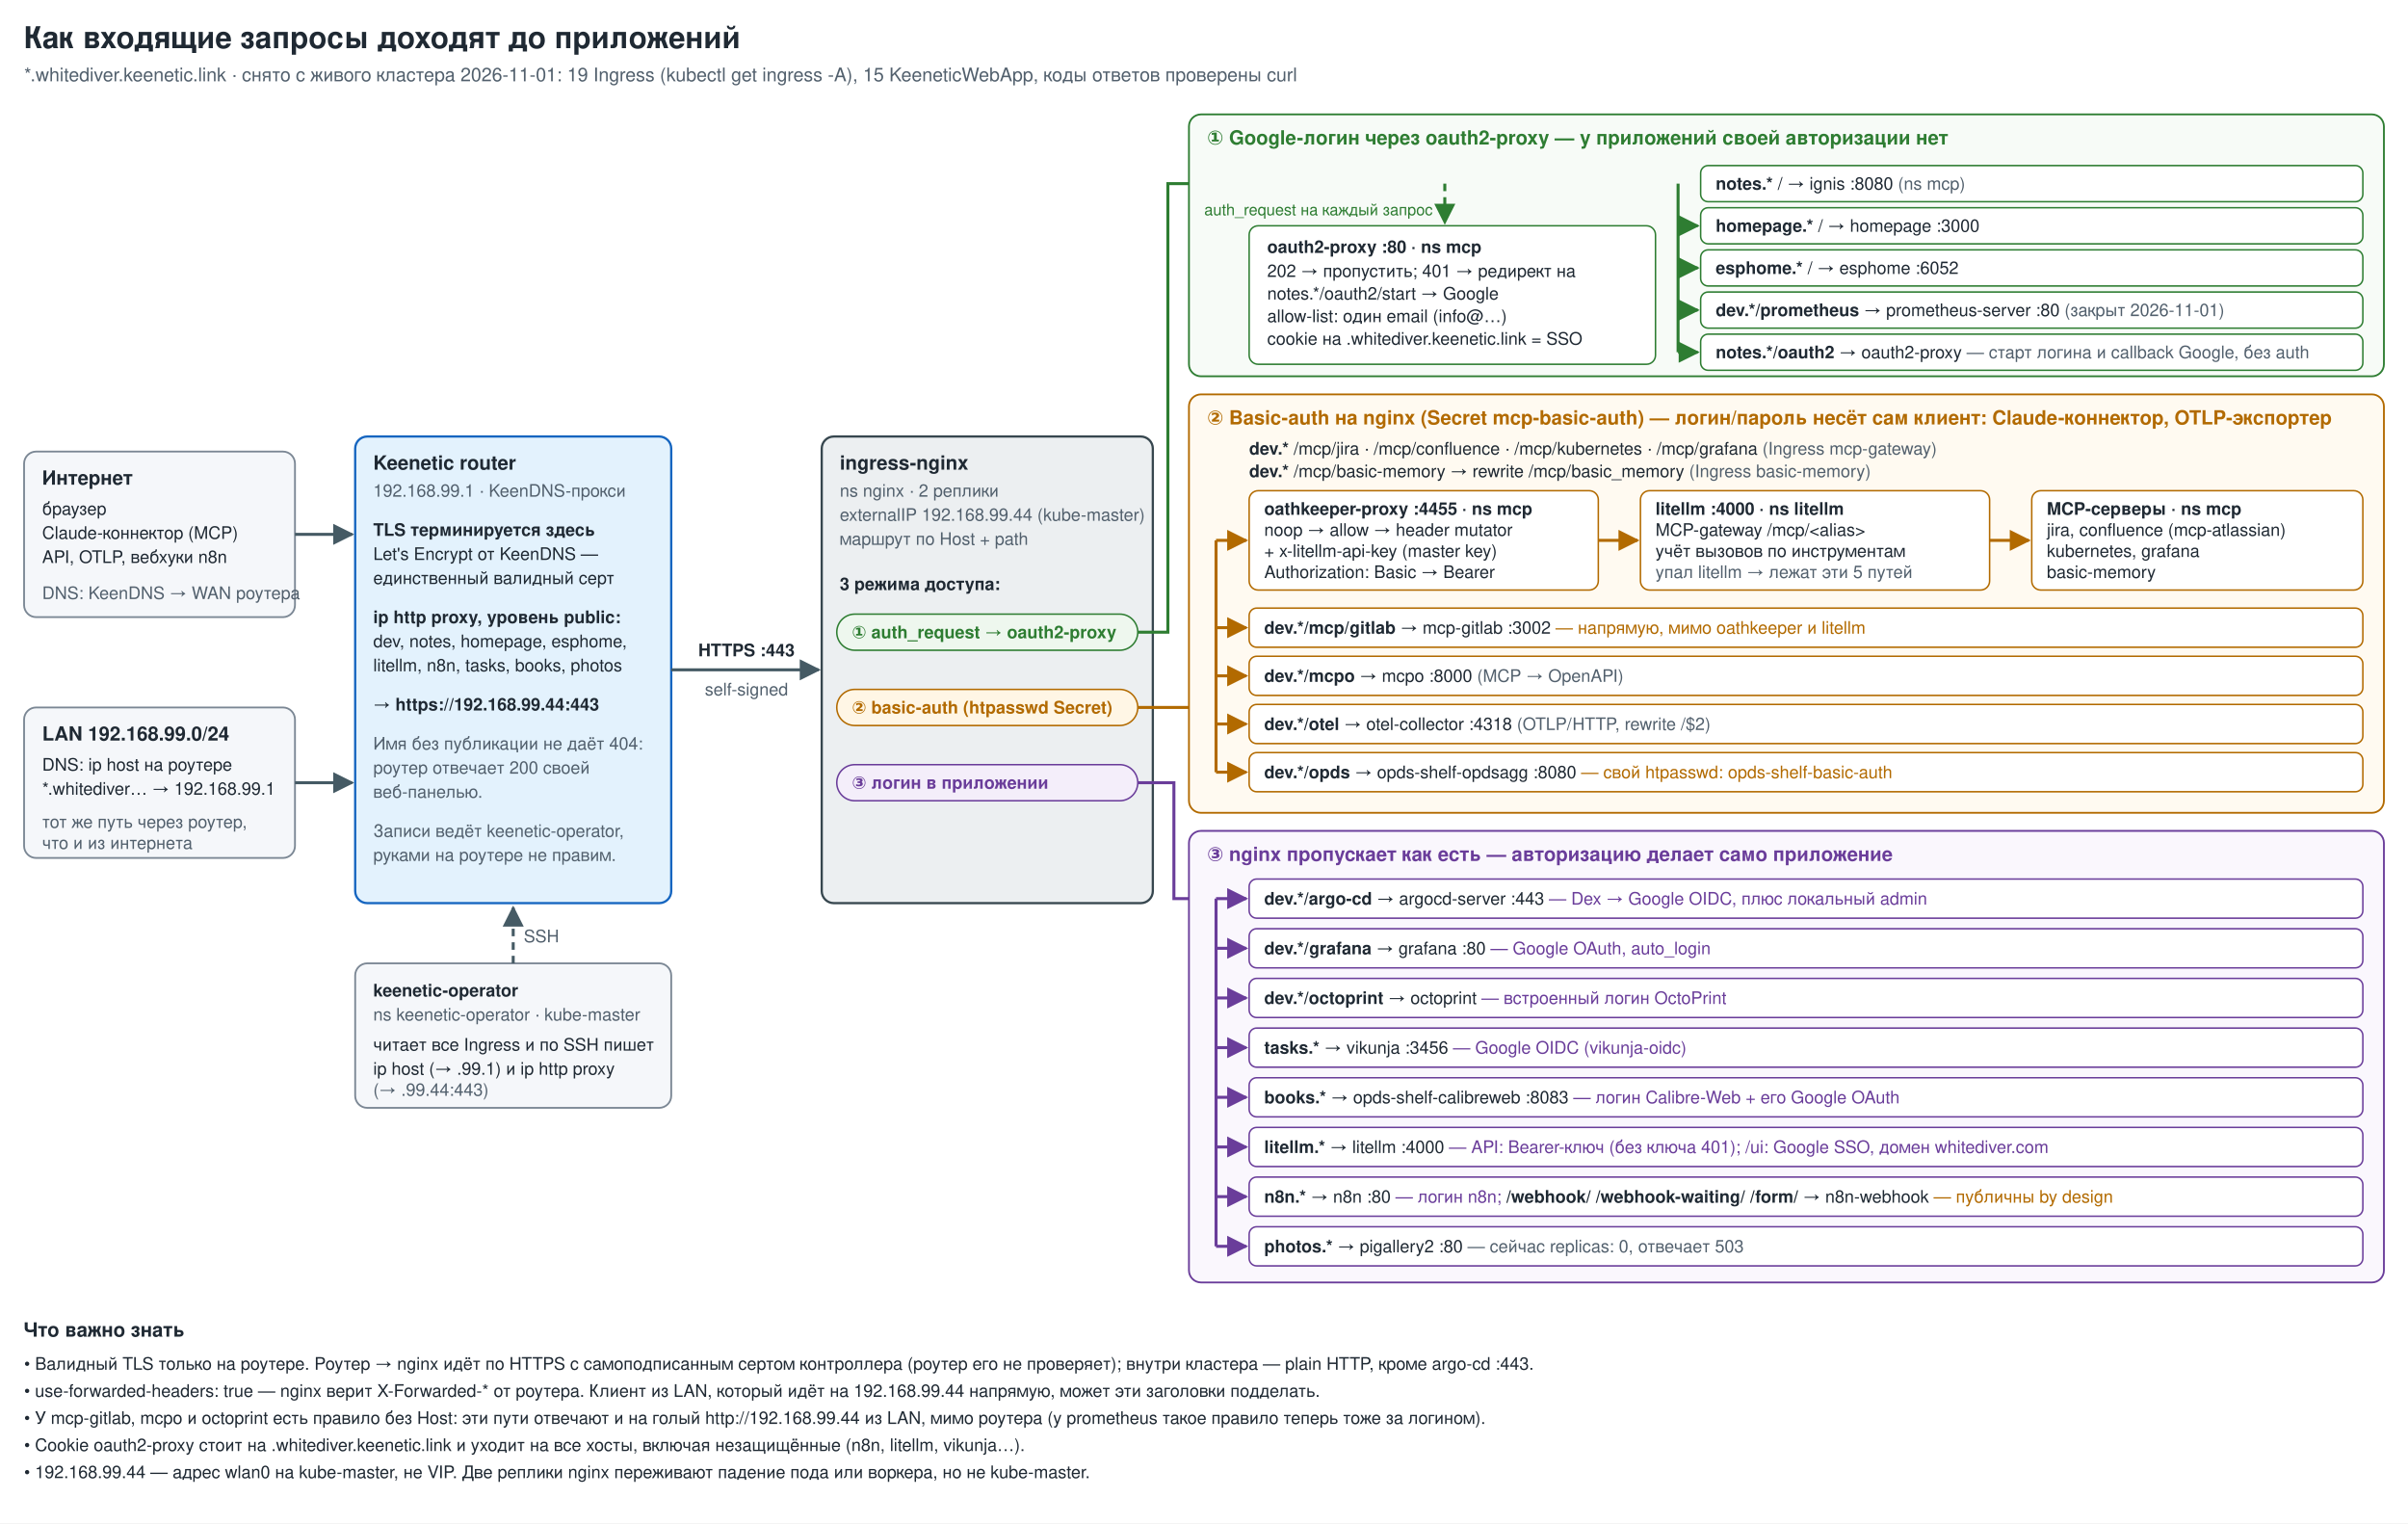
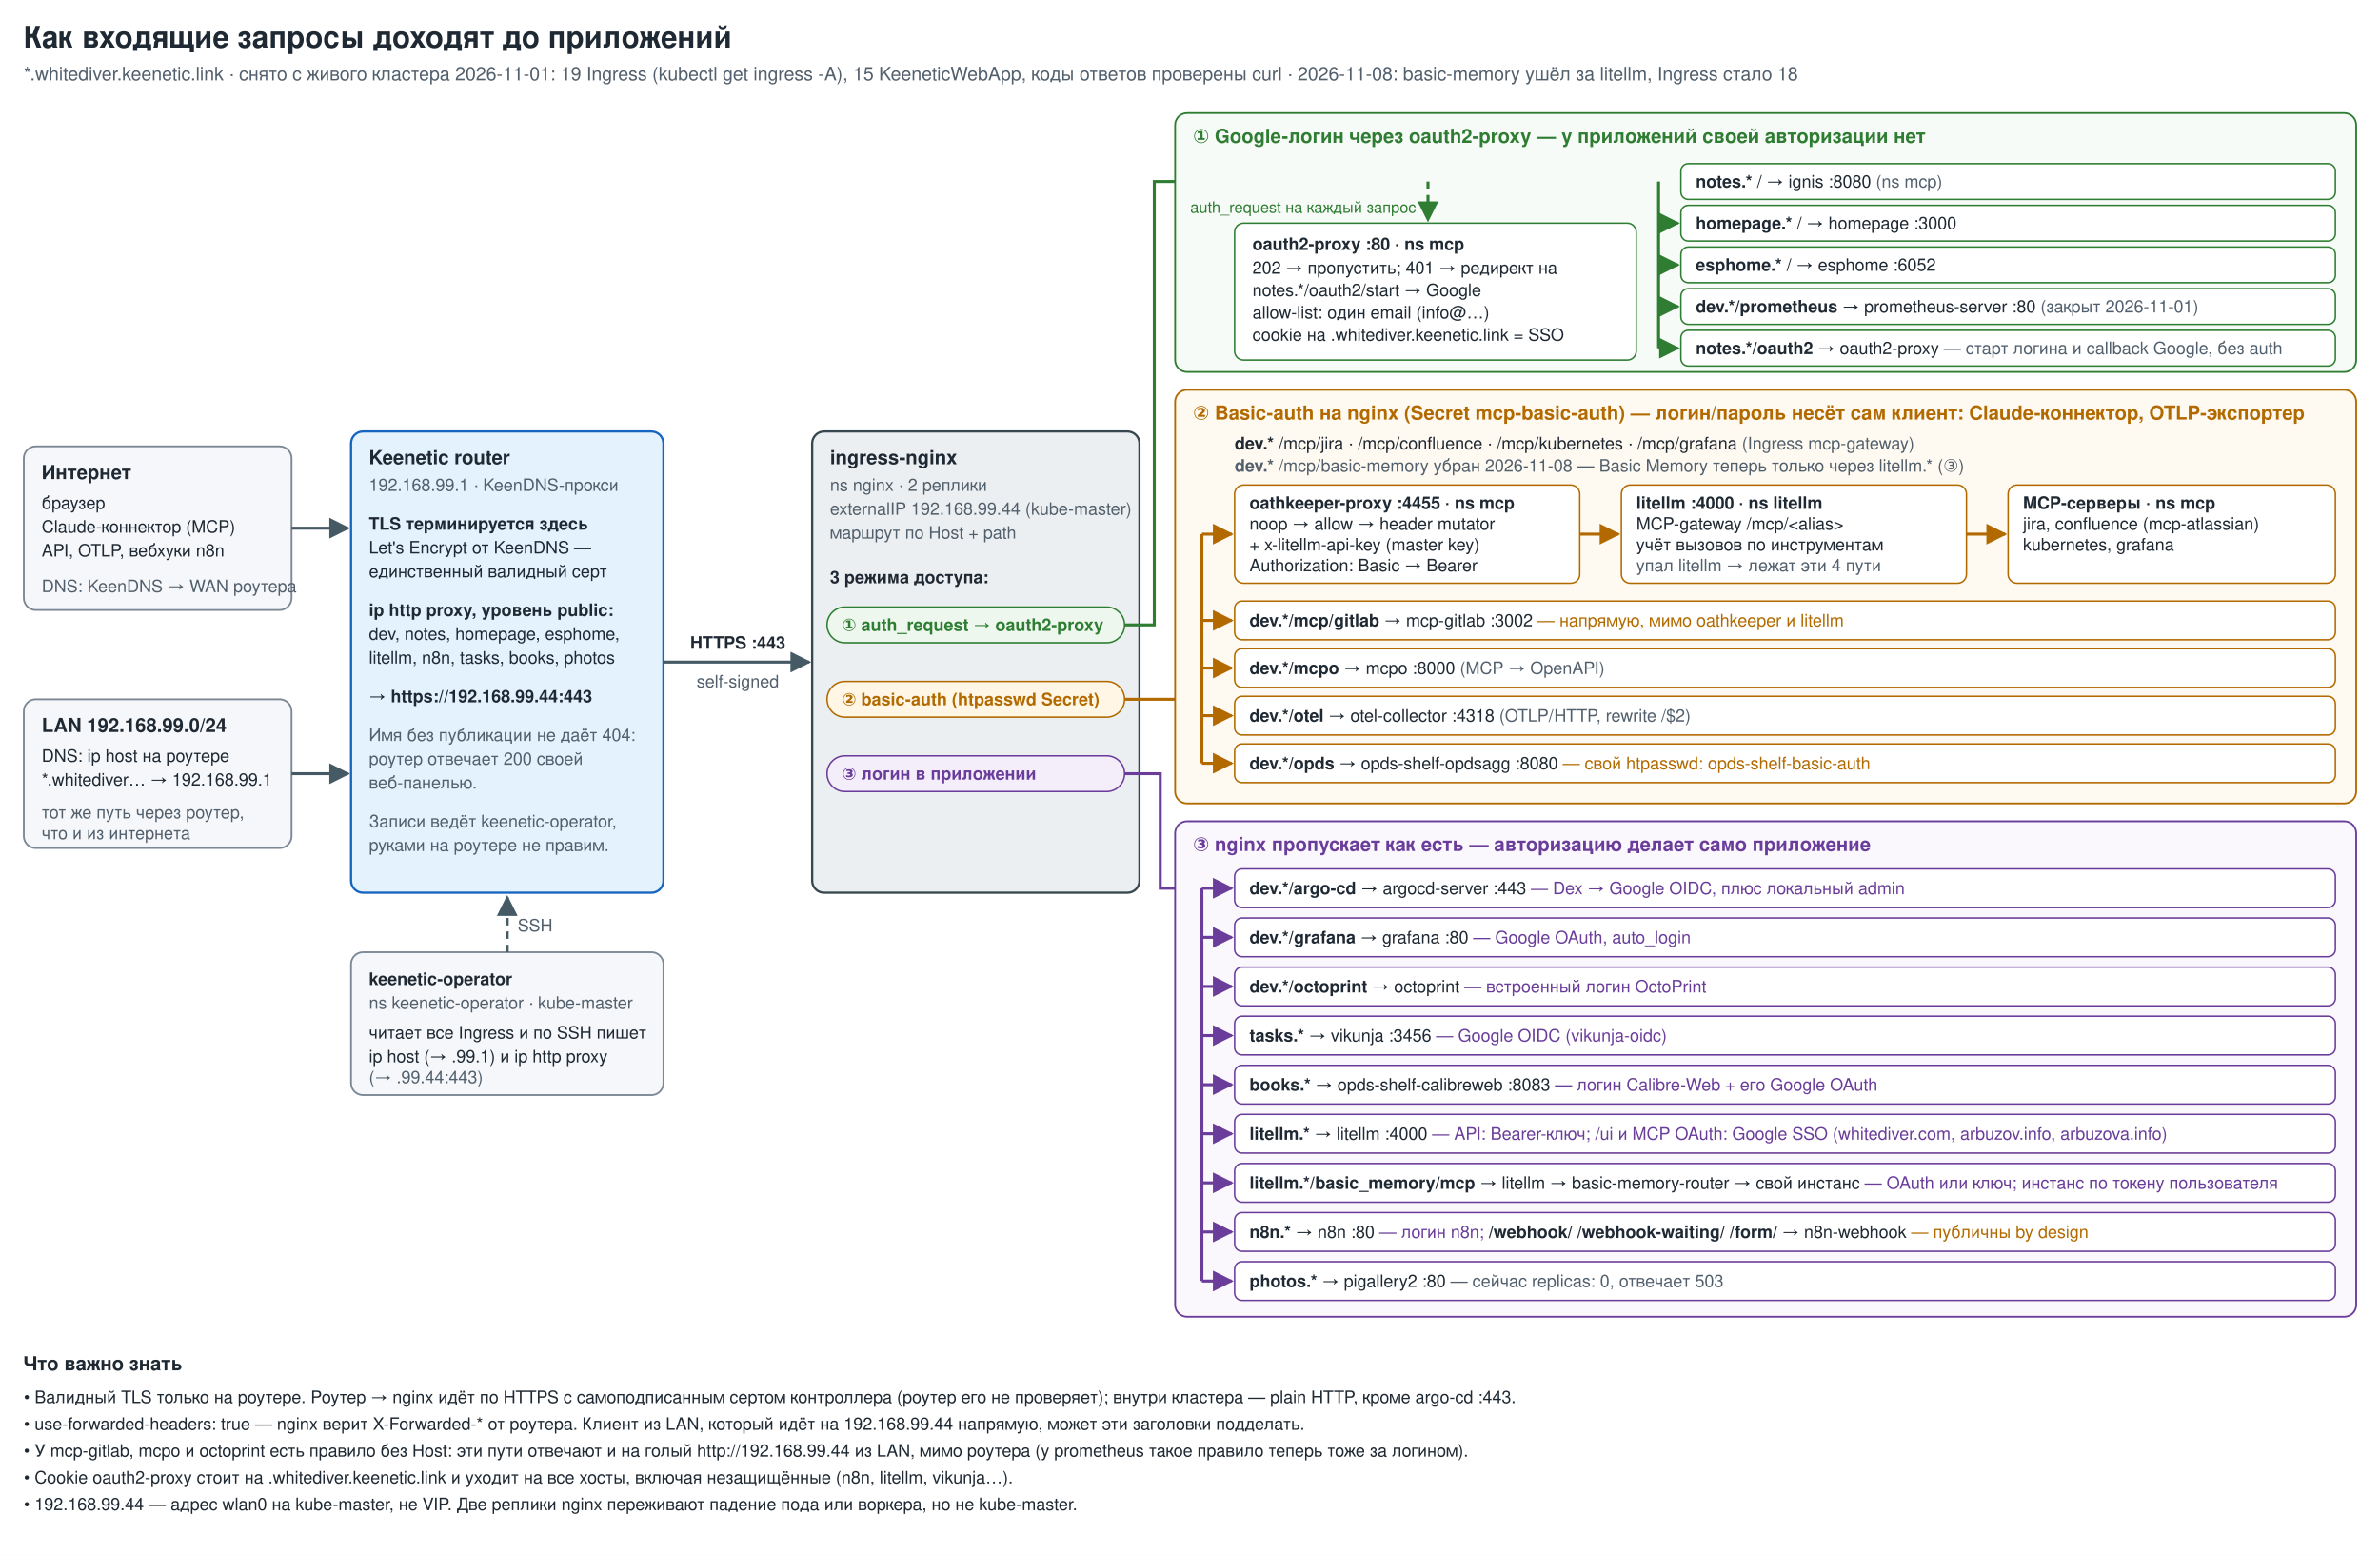
- <svg xmlns="http://www.w3.org/2000/svg" width="1600" height="1012" viewBox="0 0 1600 1012" font-family="Segoe UI, Helvetica, Arial, sans-serif" font-size="11.5">
+ <svg xmlns="http://www.w3.org/2000/svg" width="1600" height="1045" viewBox="0 0 1600 1045" font-family="Segoe UI, Helvetica, Arial, sans-serif" font-size="11.5">
  <style>
    .t { fill: #1f2933; }
    .m { fill: #52606d; }
    .b { font-weight: 600; }
    .h { font-size: 13px; font-weight: 700; }
    .box { fill: #f5f7fa; stroke: #7b8794; stroke-width: 1.2; }
    .router { fill: #e3f2fd; stroke: #1565c0; stroke-width: 1.5; }
    .nginx { fill: #eceff1; stroke: #37474f; stroke-width: 1.5; }
    .ln { fill: none; stroke-width: 2; }
    .g { stroke: #2e7d32; } .gf { fill: #2e7d32; } .gbg { fill: #eef7ee; stroke: #2e7d32; }
    .a { stroke: #b26a00; } .af { fill: #b26a00; } .abg { fill: #fff6e5; stroke: #b26a00; }
    .p { stroke: #6a3d9a; } .pf { fill: #6a3d9a; } .pbg { fill: #f4eefa; stroke: #6a3d9a; }
    .k { stroke: #455a64; } .kf { fill: #455a64; }
    .row { fill: #ffffff; stroke-width: 1; }
    .dash { stroke-dasharray: 5 4; }
  </style>
  <defs>
    <marker id="ak" viewBox="0 0 10 10" refX="9" refY="5" markerWidth="7" markerHeight="7" orient="auto">
      <path d="M0,0 L10,5 L0,10 z" fill="#455a64" />
    </marker>
    <marker id="ag" viewBox="0 0 10 10" refX="9" refY="5" markerWidth="7" markerHeight="7" orient="auto">
      <path d="M0,0 L10,5 L0,10 z" fill="#2e7d32" />
    </marker>
    <marker id="aa" viewBox="0 0 10 10" refX="9" refY="5" markerWidth="7" markerHeight="7" orient="auto">
      <path d="M0,0 L10,5 L0,10 z" fill="#b26a00" />
    </marker>
    <marker id="ap" viewBox="0 0 10 10" refX="9" refY="5" markerWidth="7" markerHeight="7" orient="auto">
      <path d="M0,0 L10,5 L0,10 z" fill="#6a3d9a" />
    </marker>
  </defs>
-   <rect width="1600" height="1012" fill="#ffffff" />
+   <rect width="1600" height="1045" fill="#ffffff" />
  <text x="16" y="32" class="t" font-size="20" font-weight="700">Как входящие запросы доходят до приложений</text>
-   <text x="16" y="54" class="m" font-size="12.5">*.whitediver.keenetic.link · снято с живого кластера 2026-11-01: 19 Ingress (kubectl get ingress -A), 15 KeeneticWebApp, коды ответов проверены curl</text>
+   <text x="16" y="54" class="m" font-size="12.5">*.whitediver.keenetic.link · снято с живого кластера 2026-11-01: 19 Ingress (kubectl get ingress -A), 15 KeeneticWebApp, коды ответов проверены curl · 2026-11-08: basic-memory ушёл за litellm, Ingress стало 18</text>
  <rect x="16" y="300" width="180" height="110" rx="8" class="box" />
  <text x="28" y="322" class="t h">Интернет</text>
  <text x="28" y="342" class="t">браузер</text>
  <text x="28" y="358" class="t">Claude-коннектор (MCP)</text>
  <text x="28" y="374" class="t">API, OTLP, вебхуки n8n</text>
  <text x="28" y="398" class="m">DNS: KeenDNS → WAN роутера</text>
  <rect x="16" y="470" width="180" height="100" rx="8" class="box" />
  <text x="28" y="492" class="t h">LAN 192.168.99.0/24</text>
  <text x="28" y="512" class="t">DNS: ip host на роутере</text>
  <text x="28" y="528" class="t">*.whitediver… → 192.168.99.1</text>
  <text x="28" y="550" class="m">тот же путь через роутер,</text>
  <text x="28" y="564" class="m">что и из интернета</text>
  <line x1="196" y1="355" x2="234" y2="355" class="ln k" marker-end="url(#ak)" />
  <line x1="196" y1="520" x2="234" y2="520" class="ln k" marker-end="url(#ak)" />
  <rect x="236" y="290" width="210" height="310" rx="8" class="router" />
  <text x="248" y="312" class="t h">Keenetic router</text>
  <text x="248" y="330" class="m">192.168.99.1 · KeenDNS-прокси</text>
  <text x="248" y="356" class="t b">TLS терминируется здесь</text>
  <text x="248" y="372" class="t">Let's Encrypt от KeenDNS —</text>
  <text x="248" y="388" class="t">единственный валидный серт</text>
  <text x="248" y="414" class="t b">ip http proxy, уровень public:</text>
  <text x="248" y="430" class="t">dev, notes, homepage, esphome,</text>
  <text x="248" y="446" class="t">litellm, n8n, tasks, books, photos</text>
  <text x="248" y="472" class="t b">→ https://192.168.99.44:443</text>
  <text x="248" y="498" class="m">Имя без публикации не даёт 404:</text>
  <text x="248" y="514" class="m">роутер отвечает 200 своей</text>
  <text x="248" y="530" class="m">веб-панелью.</text>
  <text x="248" y="556" class="m">Записи ведёт keenetic-operator,</text>
  <text x="248" y="572" class="m">руками на роутере не правим.</text>
  <rect x="236" y="640" width="210" height="96" rx="8" class="box" />
  <text x="248" y="662" class="t b">keenetic-operator</text>
  <text x="248" y="678" class="m">ns keenetic-operator · kube-master</text>
  <text x="248" y="698" class="t">читает все Ingress и по SSH пишет</text>
  <text x="248" y="714" class="t">ip host (→ .99.1) и ip http proxy</text>
  <text x="248" y="728" class="m">(→ .99.44:443)</text>
  <line x1="341" y1="640" x2="341" y2="603" class="ln k dash" marker-end="url(#ak)" />
  <text x="348" y="626" class="m">SSH</text>
  <line x1="446" y1="445" x2="544" y2="445" class="ln k" marker-end="url(#ak)" />
  <text x="496" y="436" class="t b" text-anchor="middle">HTTPS :443</text>
  <text x="496" y="462" class="m" text-anchor="middle">self-signed</text>
  <rect x="546" y="290" width="220" height="310" rx="8" class="nginx" />
  <text x="558" y="312" class="t h">ingress-nginx</text>
  <text x="558" y="330" class="m">ns nginx · 2 реплики</text>
  <text x="558" y="346" class="m">externalIP 192.168.99.44 (kube-master)</text>
  <text x="558" y="362" class="m">маршрут по Host + path</text>
  <text x="558" y="392" class="t b">3 режима доступа:</text>
  <rect x="556" y="408" width="200" height="24" rx="12" class="gbg" />
  <text x="566" y="424" class="gf b">① auth_request → oauth2-proxy</text>
  <rect x="556" y="458" width="200" height="24" rx="12" class="abg" />
  <text x="566" y="474" class="af b">② basic-auth (htpasswd Secret)</text>
  <rect x="556" y="508" width="200" height="24" rx="12" class="pbg" />
  <text x="566" y="524" class="pf b">③ логин в приложении</text>
  <polyline points="756,420 776,420 776,122 1113,122" class="ln g" marker-end="url(#ag)" />
  <polyline points="756,470 808,470" class="ln a" />
  <polyline points="756,520 780,520 780,597 808,597" class="ln p" />
  <rect x="790" y="76" width="794" height="174" rx="8" fill="#f7fbf7" stroke="#2e7d32" stroke-width="1.2" />
  <text x="802" y="96" class="gf h">① Google-логин через oauth2-proxy — у приложений своей авторизации нет</text>
  <line x1="960" y1="122" x2="960" y2="148" class="ln g dash" marker-end="url(#ag)" />
  <text x="952" y="143" class="gf" font-size="10.5" text-anchor="end">auth_request на каждый запрос</text>
  <rect x="830" y="150" width="270" height="92" rx="6" class="row" stroke="#2e7d32" />
  <text x="842" y="168" class="t b">oauth2-proxy :80 · ns mcp</text>
  <text x="842" y="184" class="t">202 → пропустить; 401 → редирект на</text>
  <text x="842" y="199" class="t">notes.*/oauth2/start → Google</text>
  <text x="842" y="214" class="t">allow-list: один email (info@…)</text>
  <text x="842" y="229" class="t">cookie на .whitediver.keenetic.link = SSO</text>
  <line x1="1115" y1="122" x2="1115" y2="234" class="ln g" />
  <line x1="1115" y1="150" x2="1128" y2="150" class="ln g" marker-end="url(#ag)" />
  <line x1="1115" y1="178" x2="1128" y2="178" class="ln g" marker-end="url(#ag)" />
  <line x1="1115" y1="206" x2="1128" y2="206" class="ln g" marker-end="url(#ag)" />
  <line x1="1115" y1="234" x2="1128" y2="234" class="ln g" marker-end="url(#ag)" />
  <rect x="1130" y="110" width="440" height="24" rx="5" class="row" stroke="#2e7d32" />
  <text x="1140" y="126" class="t">
    <tspan class="b">notes.*</tspan> / → ignis :8080 <tspan class="m">(ns mcp)</tspan>
  </text>
  <rect x="1130" y="138" width="440" height="24" rx="5" class="row" stroke="#2e7d32" />
  <text x="1140" y="154" class="t">
    <tspan class="b">homepage.*</tspan> / → homepage :3000</text>
  <rect x="1130" y="166" width="440" height="24" rx="5" class="row" stroke="#2e7d32" />
  <text x="1140" y="182" class="t">
    <tspan class="b">esphome.*</tspan> / → esphome :6052</text>
  <rect x="1130" y="194" width="440" height="24" rx="5" class="row" stroke="#2e7d32" />
  <text x="1140" y="210" class="t">
    <tspan class="b">dev.*/prometheus</tspan> → prometheus-server :80 <tspan class="m">(закрыт 2026-11-01)</tspan>
  </text>
  <rect x="1130" y="222" width="440" height="24" rx="5" class="row" stroke="#2e7d32" />
  <text x="1140" y="238" class="t">
    <tspan class="b">notes.*/oauth2</tspan> → oauth2-proxy <tspan class="m">— старт логина и callback Google, без auth</tspan>
  </text>
  <rect x="790" y="262" width="794" height="278" rx="8" fill="#fffaf1" stroke="#b26a00" stroke-width="1.2" />
  <text x="802" y="282" class="af h">② Basic-auth на nginx (Secret mcp-basic-auth) — логин/пароль несёт сам клиент: Claude-коннектор, OTLP-экспортер</text>
  <text x="830" y="302" class="t">
    <tspan class="b">dev.*</tspan> /mcp/jira · /mcp/confluence · /mcp/kubernetes · /mcp/grafana <tspan class="m">(Ingress mcp-gateway)</tspan>
  </text>
-   <text x="830" y="317" class="t">
-     <tspan class="b">dev.*</tspan> /mcp/basic-memory → rewrite /mcp/basic_memory <tspan class="m">(Ingress basic-memory)</tspan>
-   </text>
+   <text x="830" y="317" class="m">
+     <tspan class="b">dev.*</tspan> /mcp/basic-memory убран 2026-11-08 — Basic Memory теперь только через litellm.* (③)</text>
  <line x1="808" y1="359" x2="808" y2="513" class="ln a" />
  <line x1="808" y1="359" x2="828" y2="359" class="ln a" marker-end="url(#aa)" />
  <rect x="830" y="326" width="232" height="66" rx="6" class="row" stroke="#b26a00" />
  <text x="840" y="342" class="t b">oathkeeper-proxy :4455 · ns mcp</text>
  <text x="840" y="356" class="t">noop → allow → header mutator</text>
  <text x="840" y="370" class="t">+ x-litellm-api-key (master key)</text>
  <text x="840" y="384" class="t">Authorization: Basic → Bearer</text>
  <line x1="1062" y1="359" x2="1088" y2="359" class="ln a" marker-end="url(#aa)" />
  <rect x="1090" y="326" width="232" height="66" rx="6" class="row" stroke="#b26a00" />
  <text x="1100" y="342" class="t b">litellm :4000 · ns litellm</text>
  <text x="1100" y="356" class="t">MCP-gateway /mcp/&lt;alias&gt;</text>
  <text x="1100" y="370" class="t">учёт вызовов по инструментам</text>
-   <text x="1100" y="384" class="m">упал litellm → лежат эти 5 путей</text>
+   <text x="1100" y="384" class="m">упал litellm → лежат эти 4 пути</text>
  <line x1="1322" y1="359" x2="1348" y2="359" class="ln a" marker-end="url(#aa)" />
  <rect x="1350" y="326" width="220" height="66" rx="6" class="row" stroke="#b26a00" />
  <text x="1360" y="342" class="t b">MCP-серверы · ns mcp</text>
  <text x="1360" y="356" class="t">jira, confluence (mcp-atlassian)</text>
  <text x="1360" y="370" class="t">kubernetes, grafana</text>
-   <text x="1360" y="384" class="t">basic-memory</text>
  <line x1="808" y1="417" x2="828" y2="417" class="ln a" marker-end="url(#aa)" />
  <line x1="808" y1="449" x2="828" y2="449" class="ln a" marker-end="url(#aa)" />
  <line x1="808" y1="481" x2="828" y2="481" class="ln a" marker-end="url(#aa)" />
  <line x1="808" y1="513" x2="828" y2="513" class="ln a" marker-end="url(#aa)" />
  <rect x="830" y="404" width="740" height="26" rx="5" class="row" stroke="#b26a00" />
  <text x="840" y="421" class="t">
    <tspan class="b">dev.*/mcp/gitlab</tspan> → mcp-gitlab :3002 <tspan class="af">— напрямую, мимо oathkeeper и litellm</tspan>
  </text>
  <rect x="830" y="436" width="740" height="26" rx="5" class="row" stroke="#b26a00" />
  <text x="840" y="453" class="t">
    <tspan class="b">dev.*/mcpo</tspan> → mcpo :8000 <tspan class="m">(MCP → OpenAPI)</tspan>
  </text>
  <rect x="830" y="468" width="740" height="26" rx="5" class="row" stroke="#b26a00" />
  <text x="840" y="485" class="t">
    <tspan class="b">dev.*/otel</tspan> → otel-collector :4318 <tspan class="m">(OTLP/HTTP, rewrite /$2)</tspan>
  </text>
  <rect x="830" y="500" width="740" height="26" rx="5" class="row" stroke="#b26a00" />
  <text x="840" y="517" class="t">
    <tspan class="b">dev.*/opds</tspan> → opds-shelf-opdsagg :8080 <tspan class="af">— свой htpasswd: opds-shelf-basic-auth</tspan>
  </text>
-   <rect x="790" y="552" width="794" height="300" rx="8" fill="#faf7fd" stroke="#6a3d9a" stroke-width="1.2" />
+   <rect x="790" y="552" width="794" height="333" rx="8" fill="#faf7fd" stroke="#6a3d9a" stroke-width="1.2" />
  <text x="802" y="572" class="pf h">③ nginx пропускает как есть — авторизацию делает само приложение</text>
-   <line x1="808" y1="597" x2="808" y2="828" class="ln p" />
+   <line x1="808" y1="597" x2="808" y2="861" class="ln p" />
  <line x1="808" y1="597" x2="828" y2="597" class="ln p" marker-end="url(#ap)" />
  <line x1="808" y1="630" x2="828" y2="630" class="ln p" marker-end="url(#ap)" />
  <line x1="808" y1="663" x2="828" y2="663" class="ln p" marker-end="url(#ap)" />
  <line x1="808" y1="696" x2="828" y2="696" class="ln p" marker-end="url(#ap)" />
  <line x1="808" y1="729" x2="828" y2="729" class="ln p" marker-end="url(#ap)" />
  <line x1="808" y1="762" x2="828" y2="762" class="ln p" marker-end="url(#ap)" />
  <line x1="808" y1="795" x2="828" y2="795" class="ln p" marker-end="url(#ap)" />
  <line x1="808" y1="828" x2="828" y2="828" class="ln p" marker-end="url(#ap)" />
+   <line x1="808" y1="861" x2="828" y2="861" class="ln p" marker-end="url(#ap)" />
  <rect x="830" y="584" width="740" height="26" rx="5" class="row" stroke="#6a3d9a" />
  <text x="840" y="601" class="t">
    <tspan class="b">dev.*/argo-cd</tspan> → argocd-server :443 <tspan class="pf">— Dex → Google OIDC, плюс локальный admin</tspan>
  </text>
  <rect x="830" y="617" width="740" height="26" rx="5" class="row" stroke="#6a3d9a" />
  <text x="840" y="634" class="t">
    <tspan class="b">dev.*/grafana</tspan> → grafana :80 <tspan class="pf">— Google OAuth, auto_login</tspan>
  </text>
  <rect x="830" y="650" width="740" height="26" rx="5" class="row" stroke="#6a3d9a" />
  <text x="840" y="667" class="t">
    <tspan class="b">dev.*/octoprint</tspan> → octoprint <tspan class="pf">— встроенный логин OctoPrint</tspan>
  </text>
  <rect x="830" y="683" width="740" height="26" rx="5" class="row" stroke="#6a3d9a" />
  <text x="840" y="700" class="t">
    <tspan class="b">tasks.*</tspan> → vikunja :3456 <tspan class="pf">— Google OIDC (vikunja-oidc)</tspan>
  </text>
  <rect x="830" y="716" width="740" height="26" rx="5" class="row" stroke="#6a3d9a" />
  <text x="840" y="733" class="t">
    <tspan class="b">books.*</tspan> → opds-shelf-calibreweb :8083 <tspan class="pf">— логин Calibre-Web + его Google OAuth</tspan>
  </text>
  <rect x="830" y="749" width="740" height="26" rx="5" class="row" stroke="#6a3d9a" />
  <text x="840" y="766" class="t">
-     <tspan class="b">litellm.*</tspan> → litellm :4000 <tspan class="pf">— API: Bearer-ключ (без ключа 401); /ui: Google SSO, домен whitediver.com</tspan>
+     <tspan class="b">litellm.*</tspan> → litellm :4000 <tspan class="pf">— API: Bearer-ключ; /ui и MCP OAuth: Google SSO (whitediver.com, arbuzov.info, arbuzova.info)</tspan>
  </text>
  <rect x="830" y="782" width="740" height="26" rx="5" class="row" stroke="#6a3d9a" />
  <text x="840" y="799" class="t">
+     <tspan class="b">litellm.*/basic_memory/mcp</tspan> → litellm → basic-memory-router → свой инстанс <tspan class="pf">— OAuth или ключ; инстанс по токену пользователя</tspan>
+   </text>
+   <rect x="830" y="815" width="740" height="26" rx="5" class="row" stroke="#6a3d9a" />
+   <text x="840" y="832" class="t">
    <tspan class="b">n8n.*</tspan> → n8n :80 <tspan class="pf">— логин n8n;</tspan>
    <tspan class="b">/webhook/ /webhook-waiting/ /form/</tspan> → n8n-webhook <tspan class="af">— публичны by design</tspan>
  </text>
-   <rect x="830" y="815" width="740" height="26" rx="5" class="row" stroke="#6a3d9a" />
-   <text x="840" y="832" class="t">
+   <rect x="830" y="848" width="740" height="26" rx="5" class="row" stroke="#6a3d9a" />
+   <text x="840" y="865" class="t">
    <tspan class="b">photos.*</tspan> → pigallery2 :80 <tspan class="m">— сейчас replicas: 0, отвечает 503</tspan>
  </text>
-   <g transform="translate(0,-88)">
+   <g transform="translate(0,-55)">
    <text x="16" y="976" class="t h">Что важно знать</text>
    <text x="16" y="998" class="t">• Валидный TLS только на роутере. Роутер → nginx идёт по HTTPS с самоподписанным сертом контроллера (роутер его не проверяет); внутри кластера — plain HTTP, кроме argo-cd :443.</text>
    <text x="16" y="1016" class="t">• use-forwarded-headers: true — nginx верит X-Forwarded-* от роутера. Клиент из LAN, который идёт на 192.168.99.44 напрямую, может эти заголовки подделать.</text>
    <text x="16" y="1034" class="t">• У mcp-gitlab, mcpo и octoprint есть правило без Host: эти пути отвечают и на голый http://192.168.99.44 из LAN, мимо роутера (у prometheus такое правило теперь тоже за логином).</text>
    <text x="16" y="1052" class="t">• Cookie oauth2-proxy стоит на .whitediver.keenetic.link и уходит на все хосты, включая незащищённые (n8n, litellm, vikunja…).</text>
    <text x="16" y="1070" class="t">• 192.168.99.44 — адрес wlan0 на kube-master, не VIP. Две реплики nginx переживают падение пода или воркера, но не kube-master.</text>
  </g>
</svg>
